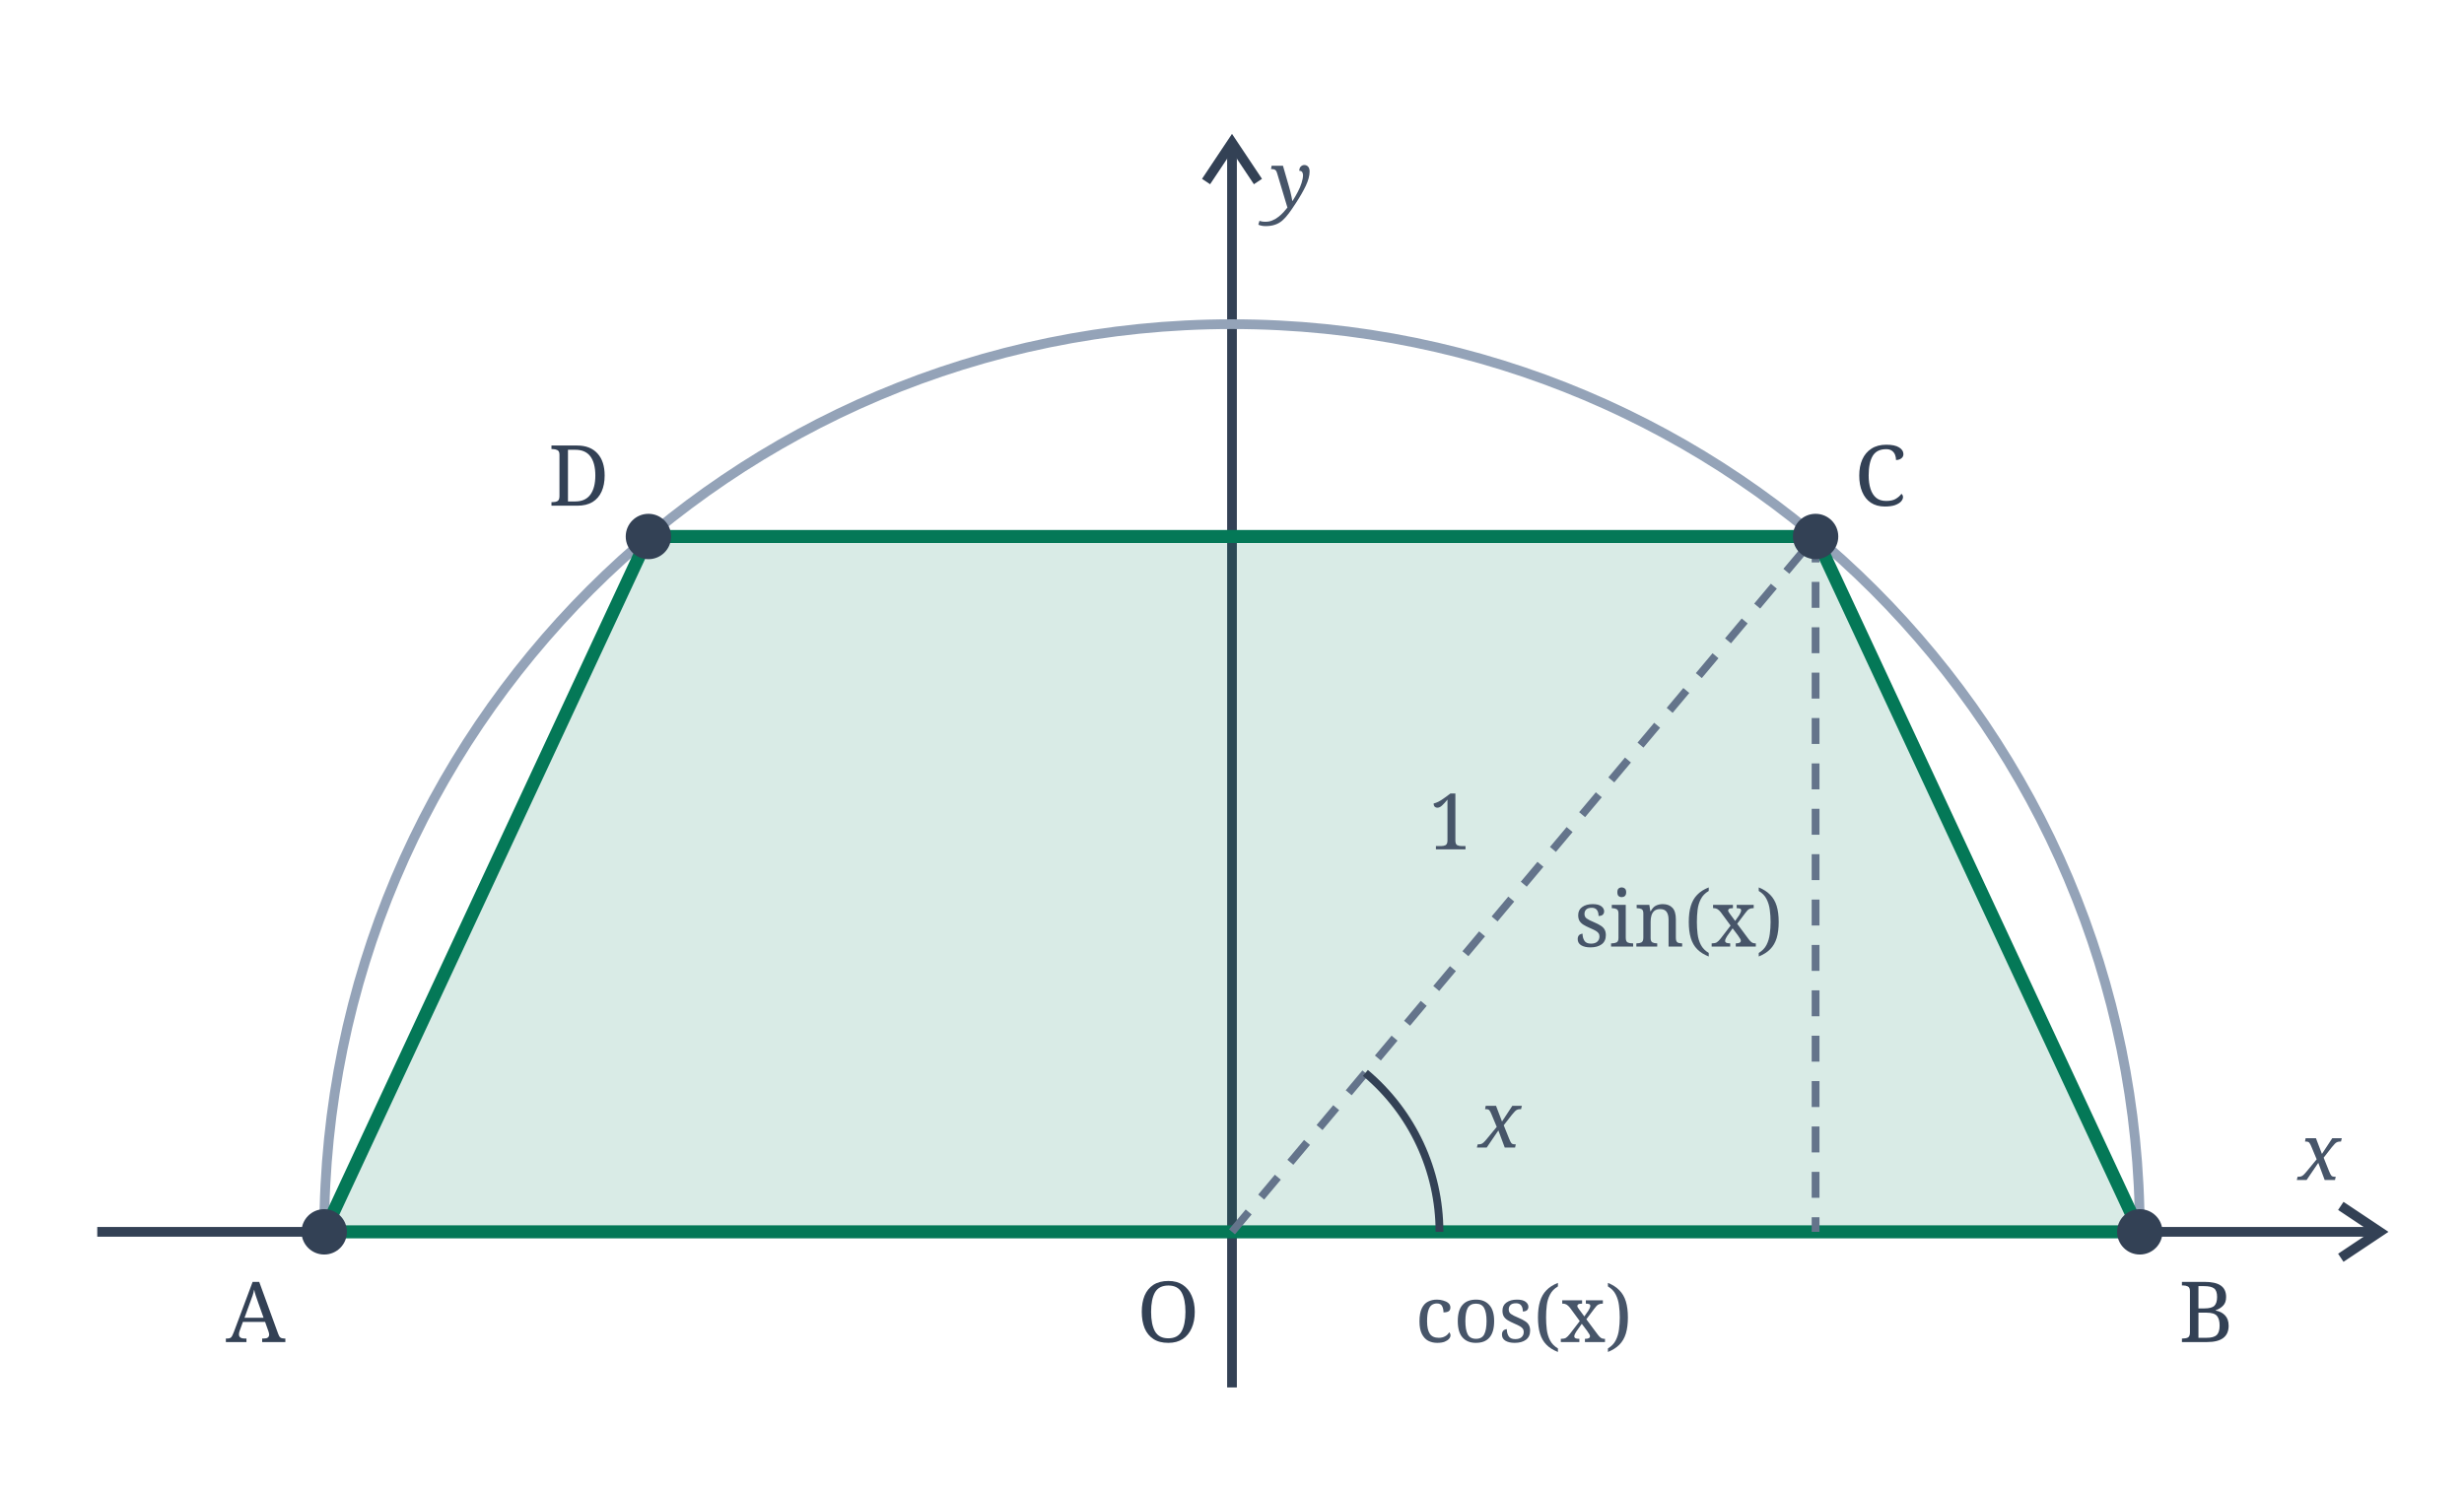
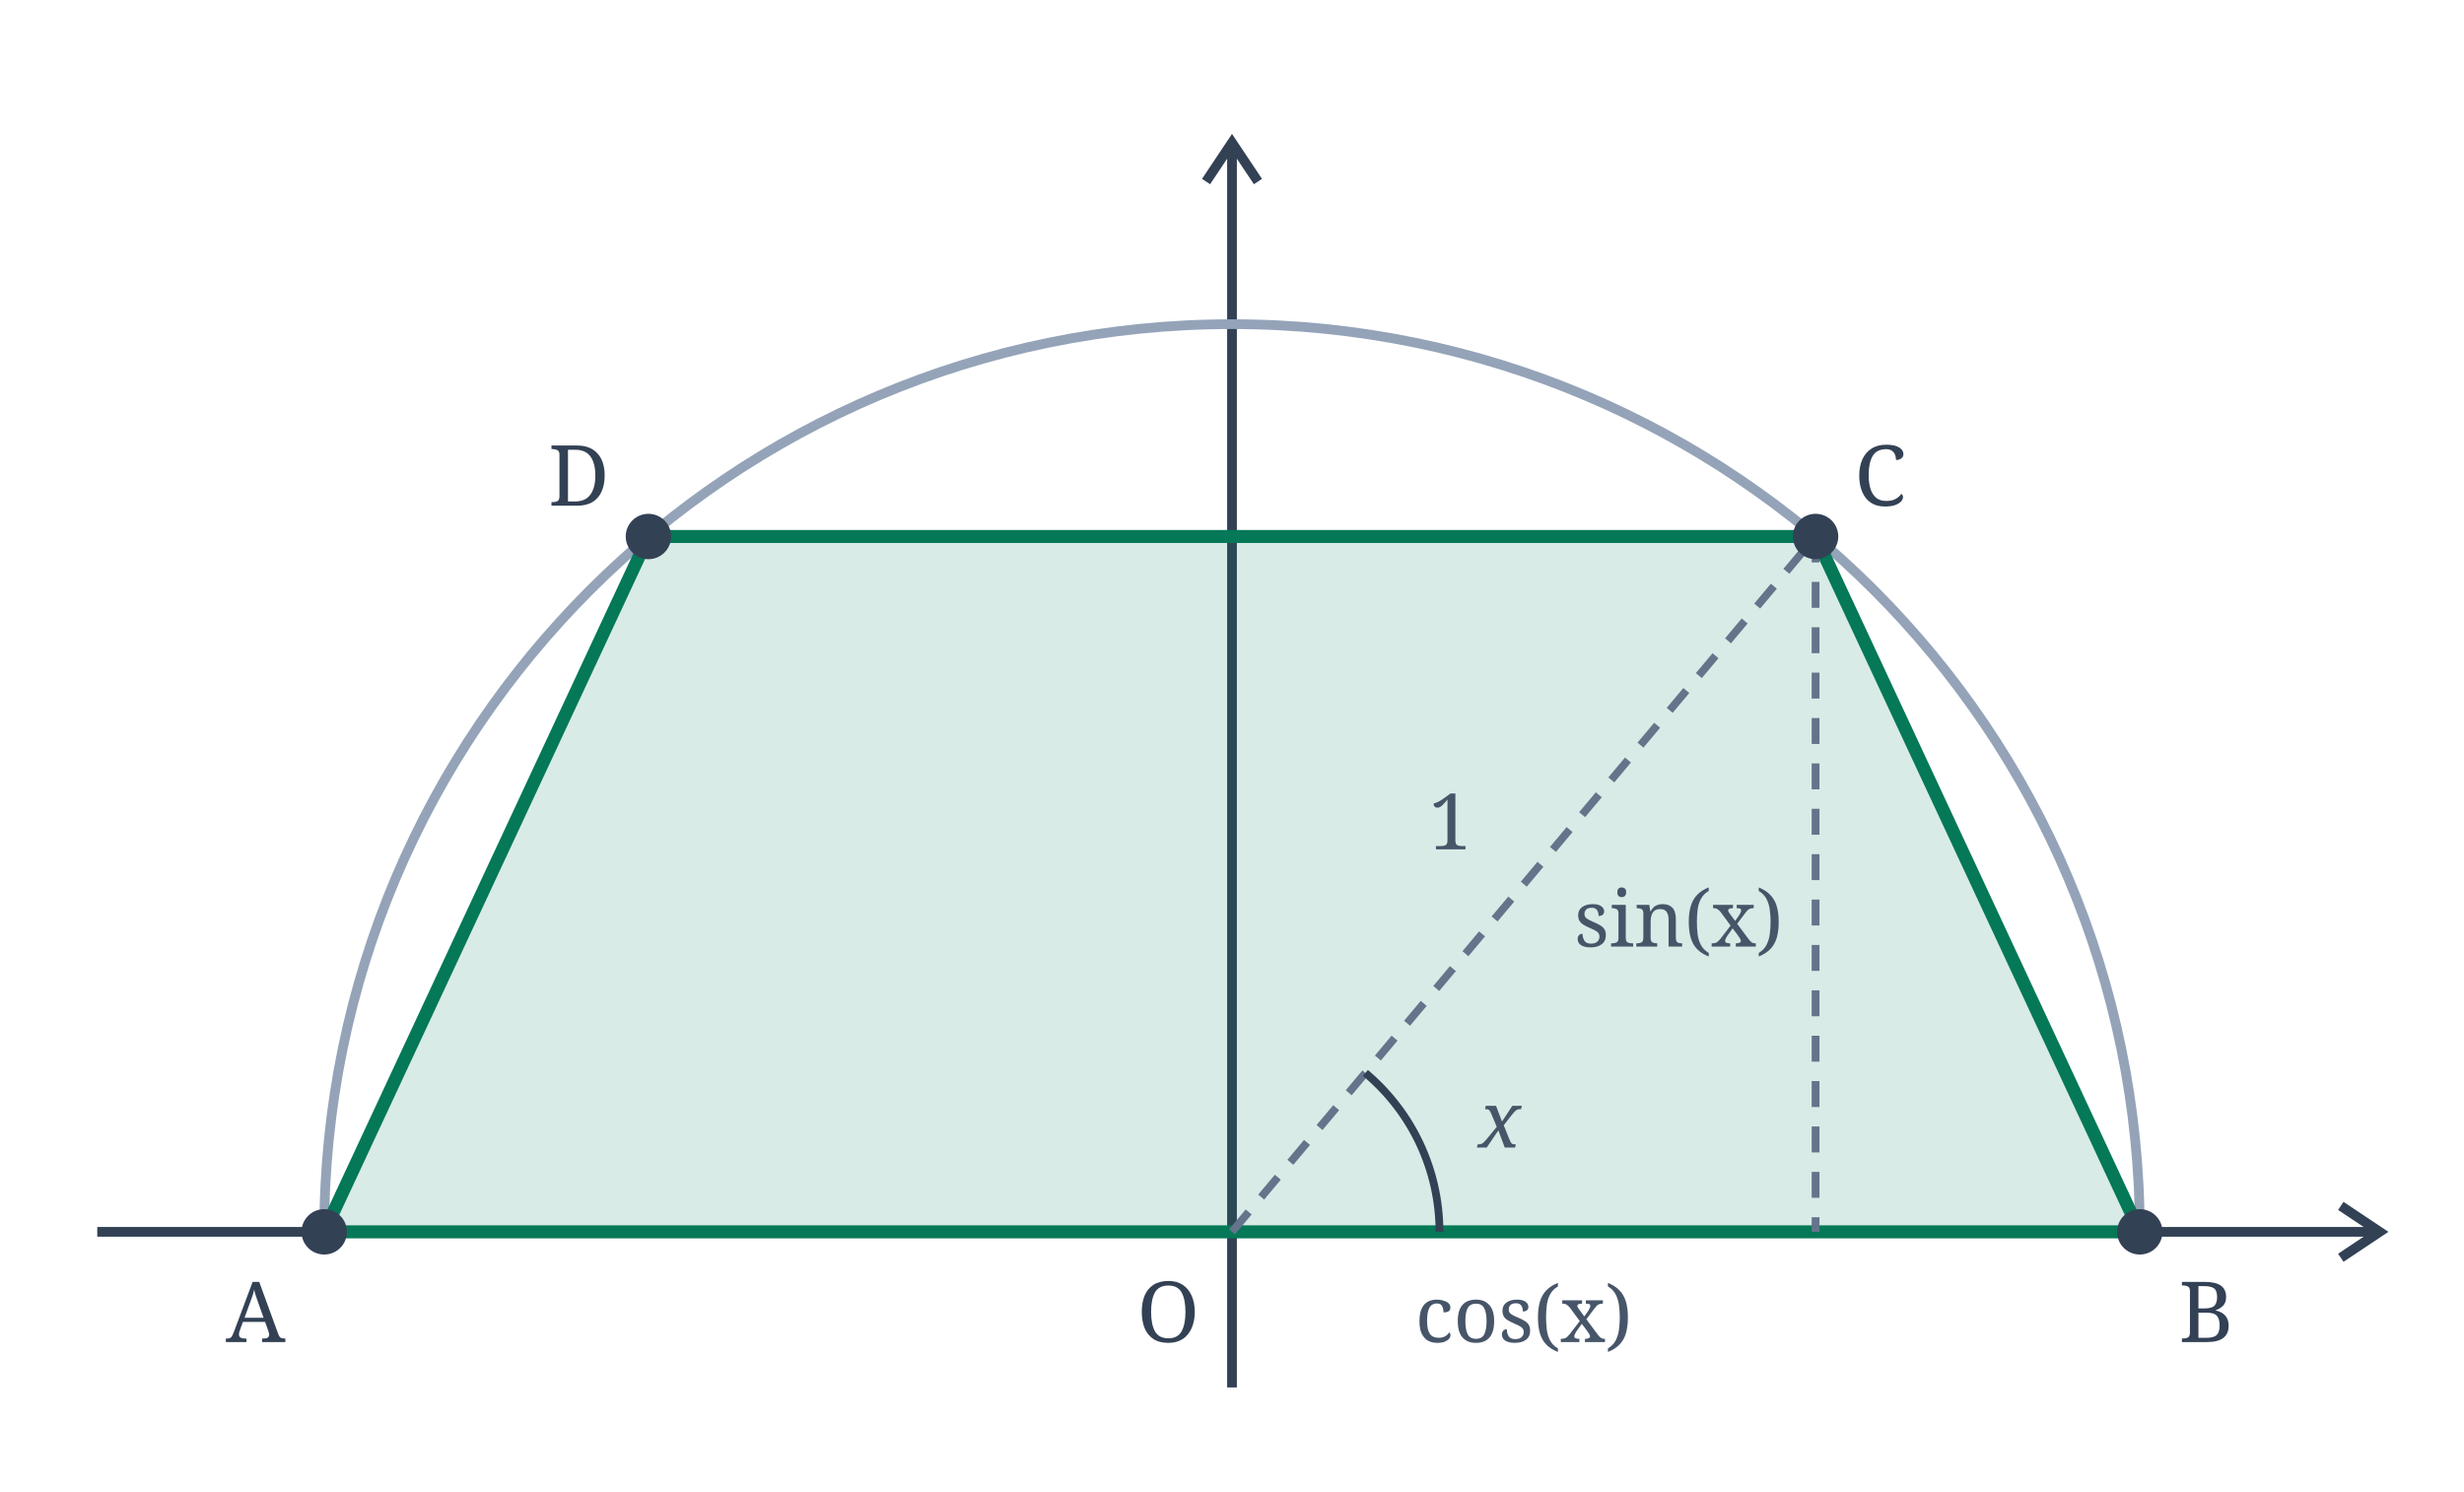
<svg xmlns="http://www.w3.org/2000/svg" viewBox="0 0 380 230" width="380" height="230" role="img" aria-label="Demi-cercle de centre O et de rayon 1, au-dessus de l'axe des abscisses, de A(−1 ; 0) à B(1 ; 0). Les points C et D sont sur le demi-cercle, à la même hauteur, symétriques par rapport à l'axe des ordonnées ; l'angle entre [OB] et [OC] mesure x. Le trapèze ABCD est colorié : sa grande base [AB] mesure 2, sa petite base [DC] mesure 2cos(x), et sa hauteur, tracée en pointillés de C jusqu'à l'axe des abscisses, vaut sin(x).">
  <g stroke="#334155" stroke-width="1.5" fill="none">
    <line x1="15" y1="190" x2="367" y2="190" />
    <polyline points="361,186 367,190 361,194" />
    <line x1="190" y1="214" x2="190" y2="22" />
    <polyline points="186,28 190,22 194,28" />
  </g>
  <path d="M 50 190 A 140 140 0 0 1 330 190" stroke="#94a3b8" stroke-width="1.5" fill="none" />
  <polygon points="50,190 330,190 280,82.75 100,82.75" fill="#047857" fill-opacity="0.15" stroke="#047857" stroke-width="2" stroke-linejoin="round" />
  <g stroke="#64748b" stroke-width="1.2" stroke-dasharray="4 3">
    <line x1="190" y1="190" x2="280" y2="82.75" />
    <line x1="280" y1="82.75" x2="280" y2="190" />
  </g>
  <path d="M 222 190 A 32 32 0 0 0 210.57 165.49" stroke="#334155" stroke-width="1.2" fill="none" />
  <g fill="#334155">
    <circle cx="50" cy="190" r="3.5" />
    <circle cx="330" cy="190" r="3.5" />
    <circle cx="280" cy="82.75" r="3.5" />
    <circle cx="100" cy="82.75" r="3.5" />
  </g>
  <g font-family="Georgia,serif" font-size="13" fill="#334155">
    <text x="44" y="207" text-anchor="end">A</text>
    <text x="336" y="207" text-anchor="start">B</text>
    <text x="286" y="78" text-anchor="start">C</text>
    <text x="94" y="78" text-anchor="end">D</text>
    <text x="185" y="207" text-anchor="end">O</text>
  </g>
  <g font-family="Georgia,serif" font-size="12" fill="#475569">
    <text x="228" y="177" text-anchor="start" font-style="italic">x</text>
    <text x="227" y="131" text-anchor="end">1</text>
    <text x="275" y="146" text-anchor="end">sin(x)</text>
    <text x="235" y="207" text-anchor="middle">cos(x)</text>
-     <text x="361" y="182" text-anchor="end" font-style="italic">x</text>
-     <text x="196" y="32" text-anchor="start" font-style="italic">y</text>
  </g>
</svg>
